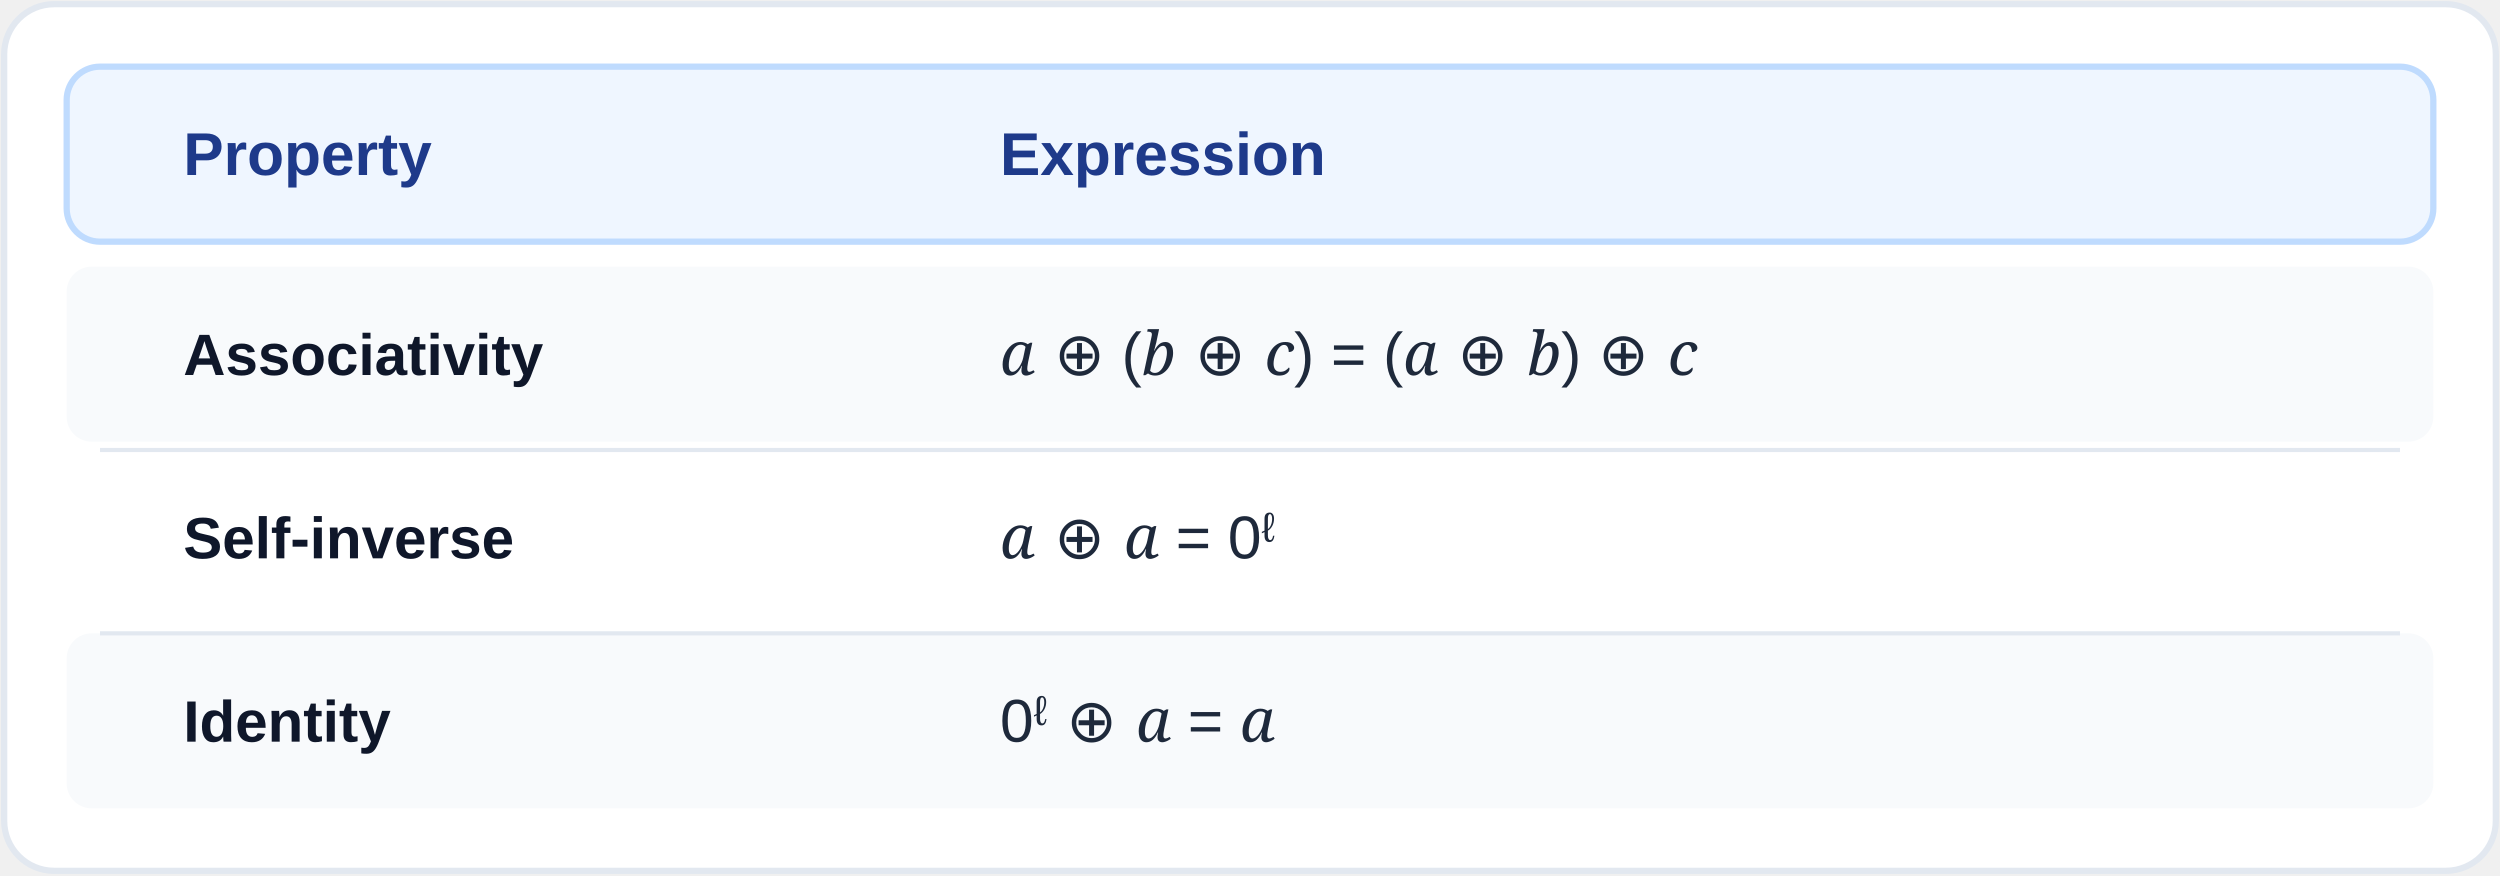
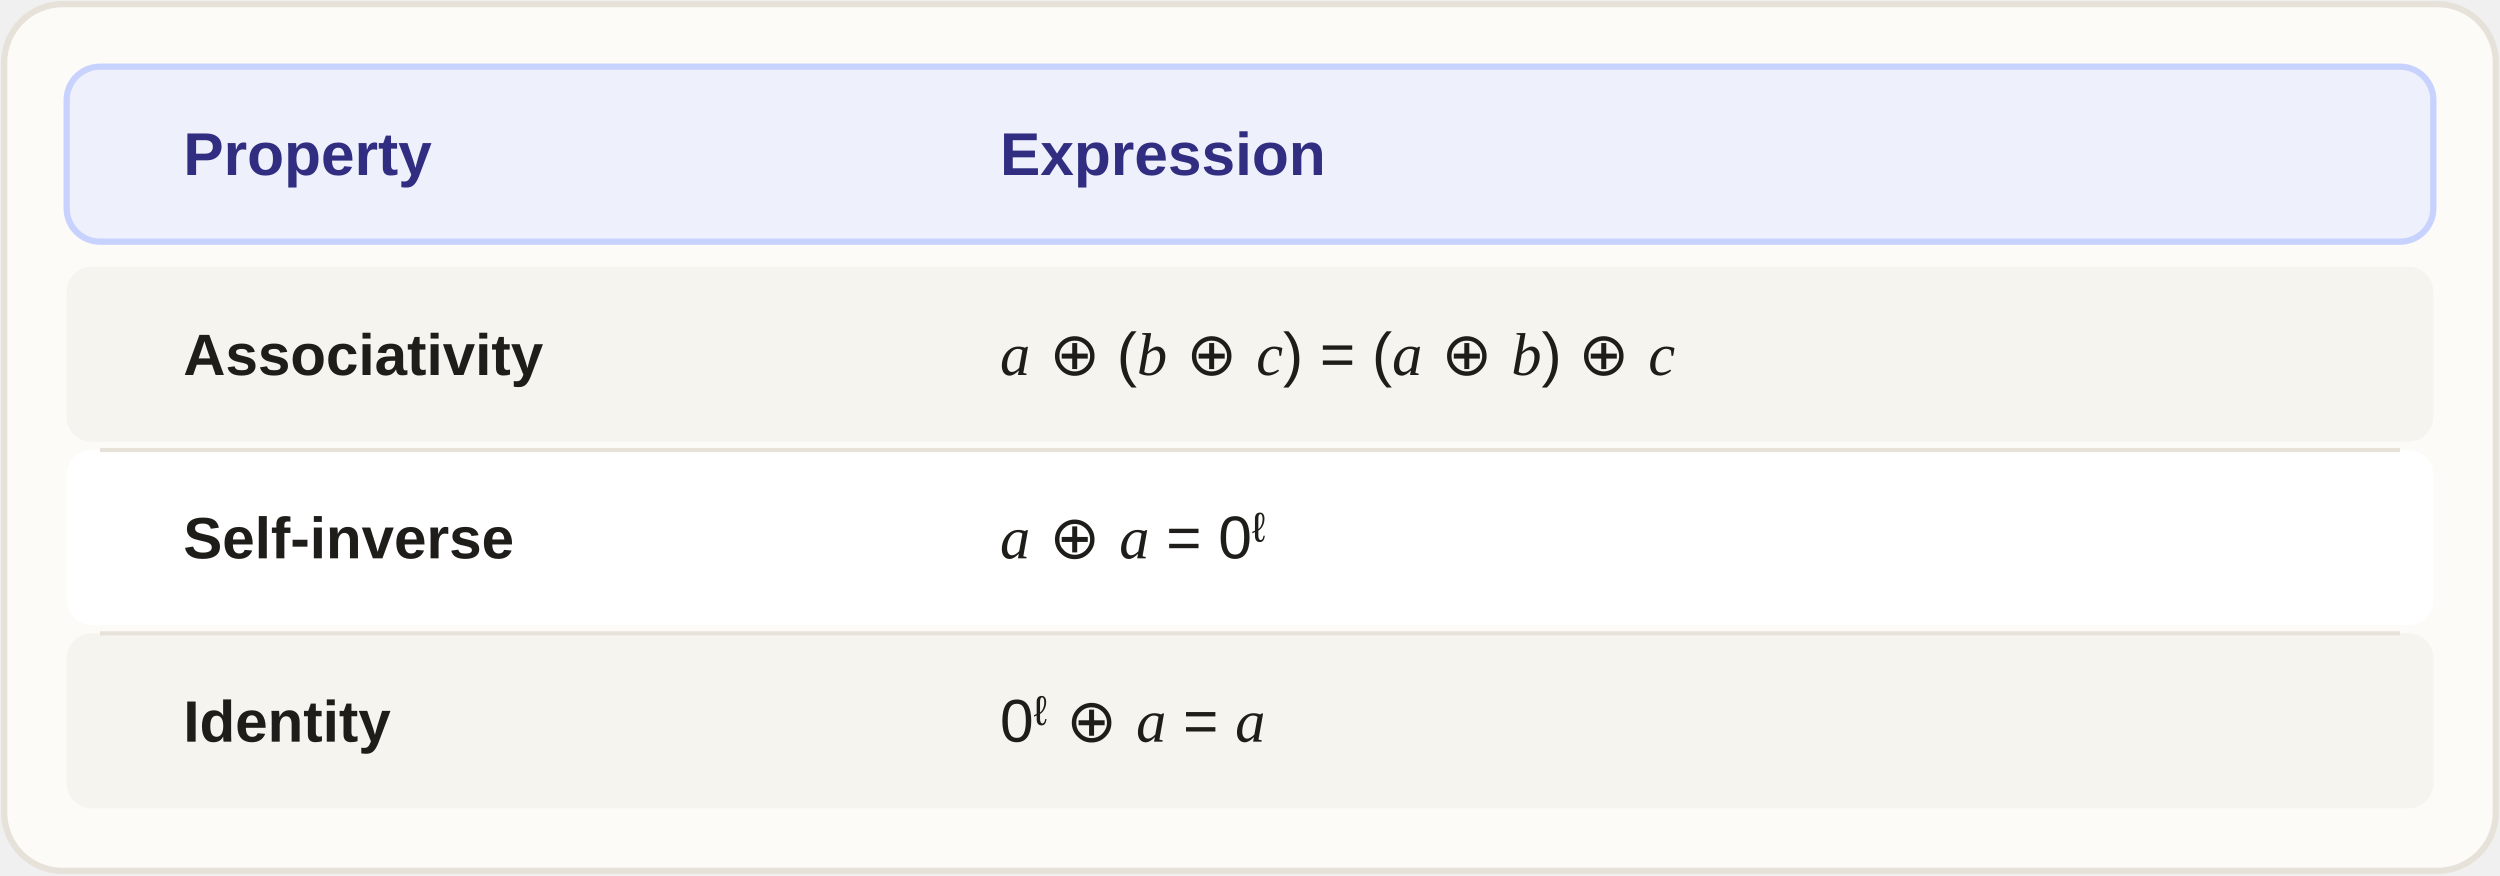
- <svg xmlns="http://www.w3.org/2000/svg" viewBox="0 0 600 210" role="img" aria-labelledby="xor-prop-title xor-prop-desc" font-family="Segoe UI, Arial, sans-serif">
-   <rect x="1" y="1" width="598" height="208" rx="12" fill="#ffffff" stroke="#e2e8f0" stroke-width="1.5" />
-   <rect x="16" y="16" width="568" height="42" rx="8" fill="#eff6ff" stroke="#bfdbfe" stroke-width="1.5" />
-   <text x="44" y="42" font-size="14.5" font-weight="700" fill="#1e3a8a">Property</text>
-   <text x="240" y="42" font-size="14.5" font-weight="700" fill="#1e3a8a">Expression</text>
-   <rect x="16" y="64" width="568" height="42" rx="6" fill="#f8fafc" />
-   <text x="44" y="90" font-size="14" font-weight="600" fill="#0f172a">Associativity</text>
-   <text x="240" y="90" font-size="14.5" fill="#1e293b">
-     <tspan font-family="Georgia, serif" font-style="italic">a</tspan> ⊕ (<tspan font-family="Georgia, serif" font-style="italic">b</tspan> ⊕ <tspan font-family="Georgia, serif" font-style="italic">c</tspan>) = (<tspan font-family="Georgia, serif" font-style="italic">a</tspan> ⊕ <tspan font-family="Georgia, serif" font-style="italic">b</tspan>) ⊕ <tspan font-family="Georgia, serif" font-style="italic">c</tspan>
+ <svg xmlns="http://www.w3.org/2000/svg" viewBox="0 0 600 210" role="img" aria-labelledby="xor-prop-title xor-prop-desc" font-family="'Segoe UI', Arial, sans-serif">
+   <rect x="1" y="1" width="598" height="208" rx="14" fill="#fcfbf8" stroke="#e7e2d9" stroke-width="1.5" />
+   <rect x="16" y="16" width="568" height="42" rx="8" fill="#eef0fb" stroke="#c7d2fe" stroke-width="1.5" />
+   <text x="44" y="42" font-size="14.5" font-weight="700" fill="#312e81">Property</text>
+   <text x="240" y="42" font-size="14.5" font-weight="700" fill="#312e81">Expression</text>
+   <rect x="16" y="64" width="568" height="42" rx="6" fill="#f5f4ef" />
+   <text x="44" y="90" font-size="14" font-weight="600" fill="#1f1d1a">Associativity</text>
+   <text x="240" y="90" font-size="14.5" fill="#1f1d1a">
+     <tspan font-family="Georgia, 'Times New Roman', serif" font-style="italic">a</tspan> ⊕ (<tspan font-family="Georgia, 'Times New Roman', serif" font-style="italic">b</tspan> ⊕ <tspan font-family="Georgia, 'Times New Roman', serif" font-style="italic">c</tspan>) = (<tspan font-family="Georgia, 'Times New Roman', serif" font-style="italic">a</tspan> ⊕ <tspan font-family="Georgia, 'Times New Roman', serif" font-style="italic">b</tspan>) ⊕ <tspan font-family="Georgia, 'Times New Roman', serif" font-style="italic">c</tspan>
  </text>
  <rect x="16" y="108" width="568" height="42" rx="6" fill="#ffffff" />
-   <line x1="24" y1="108" x2="576" y2="108" stroke="#e2e8f0" stroke-width="1" />
-   <text x="44" y="134" font-size="14" font-weight="600" fill="#0f172a">Self-inverse</text>
-   <text x="240" y="134" font-size="14.5" fill="#1e293b">
-     <tspan font-family="Georgia, serif" font-style="italic">a</tspan> ⊕ <tspan font-family="Georgia, serif" font-style="italic">a</tspan> = 0<tspan baseline-shift="super" font-size="10">ℓ</tspan>
+   <line x1="24" y1="108" x2="576" y2="108" stroke="#e7e2d9" stroke-width="1" />
+   <text x="44" y="134" font-size="14" font-weight="600" fill="#1f1d1a">Self-inverse</text>
+   <text x="240" y="134" font-size="14.5" fill="#1f1d1a">
+     <tspan font-family="Georgia, 'Times New Roman', serif" font-style="italic">a</tspan> ⊕ <tspan font-family="Georgia, 'Times New Roman', serif" font-style="italic">a</tspan> = 0<tspan baseline-shift="super" font-size="10">ℓ</tspan>
  </text>
-   <rect x="16" y="152" width="568" height="42" rx="6" fill="#f8fafc" />
-   <line x1="24" y1="152" x2="576" y2="152" stroke="#e2e8f0" stroke-width="1" />
-   <text x="44" y="178" font-size="14" font-weight="600" fill="#0f172a">Identity</text>
-   <text x="240" y="178" font-size="14.5" fill="#1e293b">
-     0<tspan baseline-shift="super" font-size="10">ℓ</tspan> ⊕ <tspan font-family="Georgia, serif" font-style="italic">a</tspan> = <tspan font-family="Georgia, serif" font-style="italic">a</tspan>
+   <rect x="16" y="152" width="568" height="42" rx="6" fill="#f5f4ef" />
+   <line x1="24" y1="152" x2="576" y2="152" stroke="#e7e2d9" stroke-width="1" />
+   <text x="44" y="178" font-size="14" font-weight="600" fill="#1f1d1a">Identity</text>
+   <text x="240" y="178" font-size="14.5" fill="#1f1d1a">
+     0<tspan baseline-shift="super" font-size="10">ℓ</tspan> ⊕ <tspan font-family="Georgia, 'Times New Roman', serif" font-style="italic">a</tspan> = <tspan font-family="Georgia, 'Times New Roman', serif" font-style="italic">a</tspan>
  </text>
</svg>
